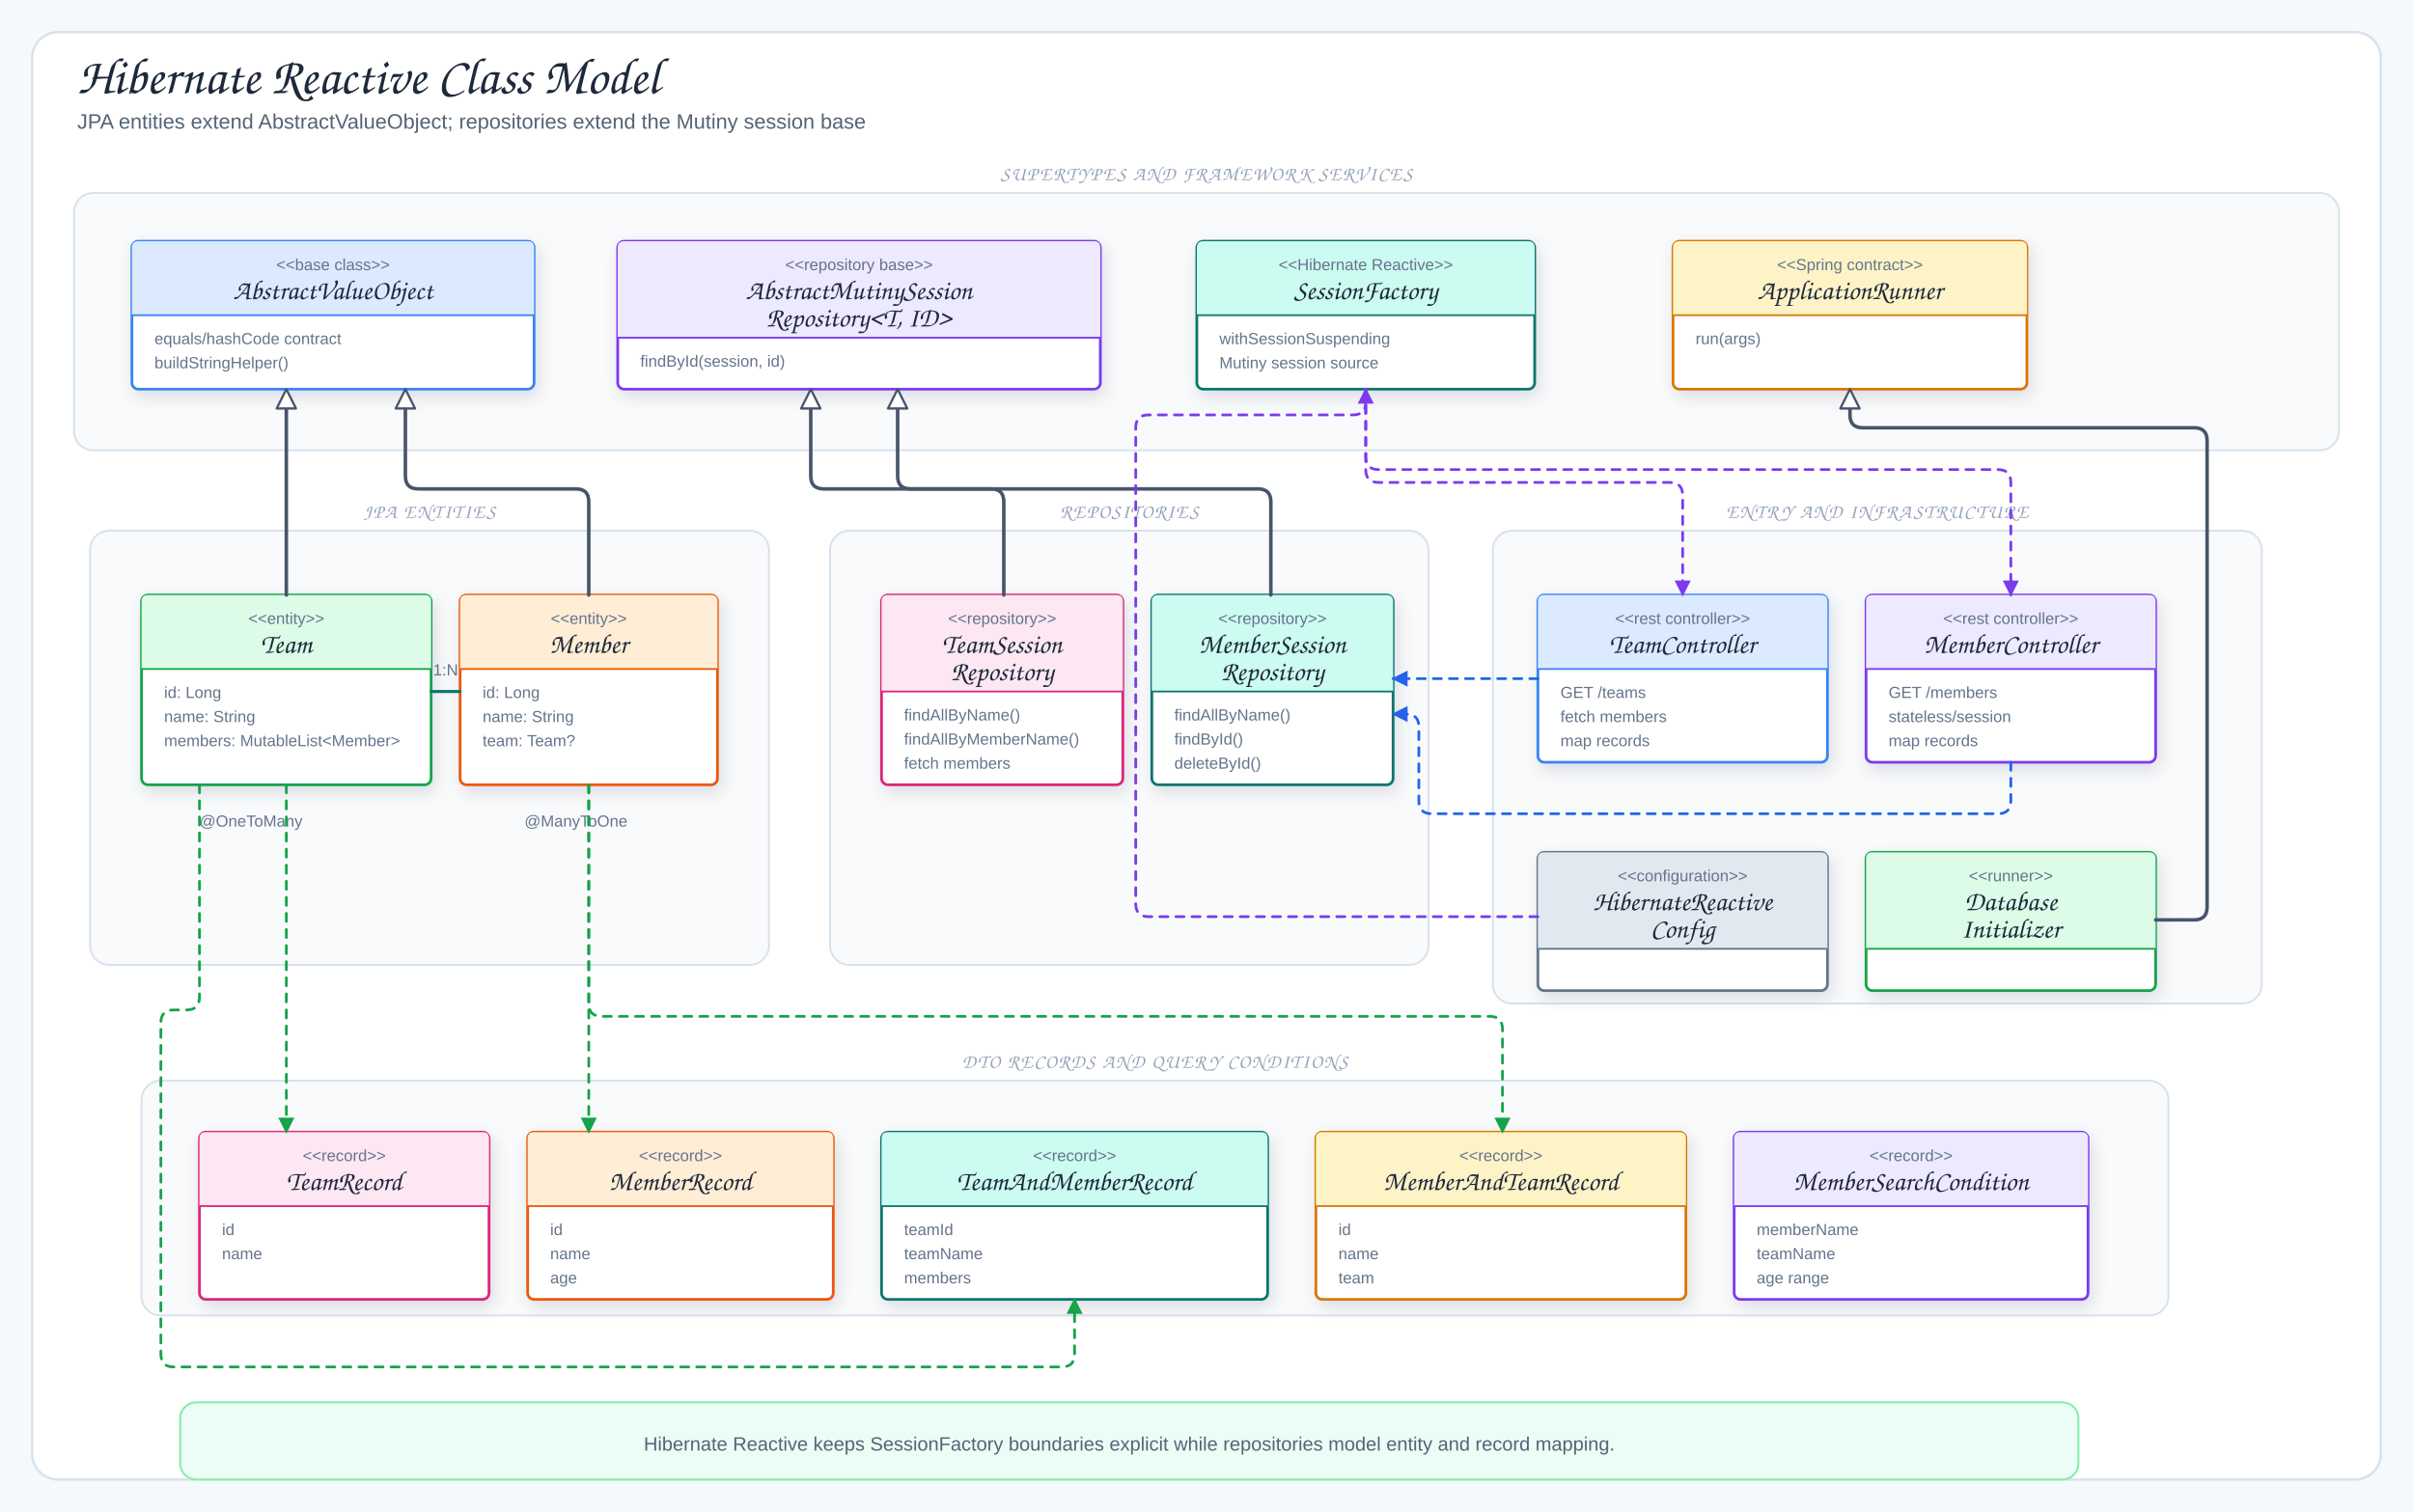
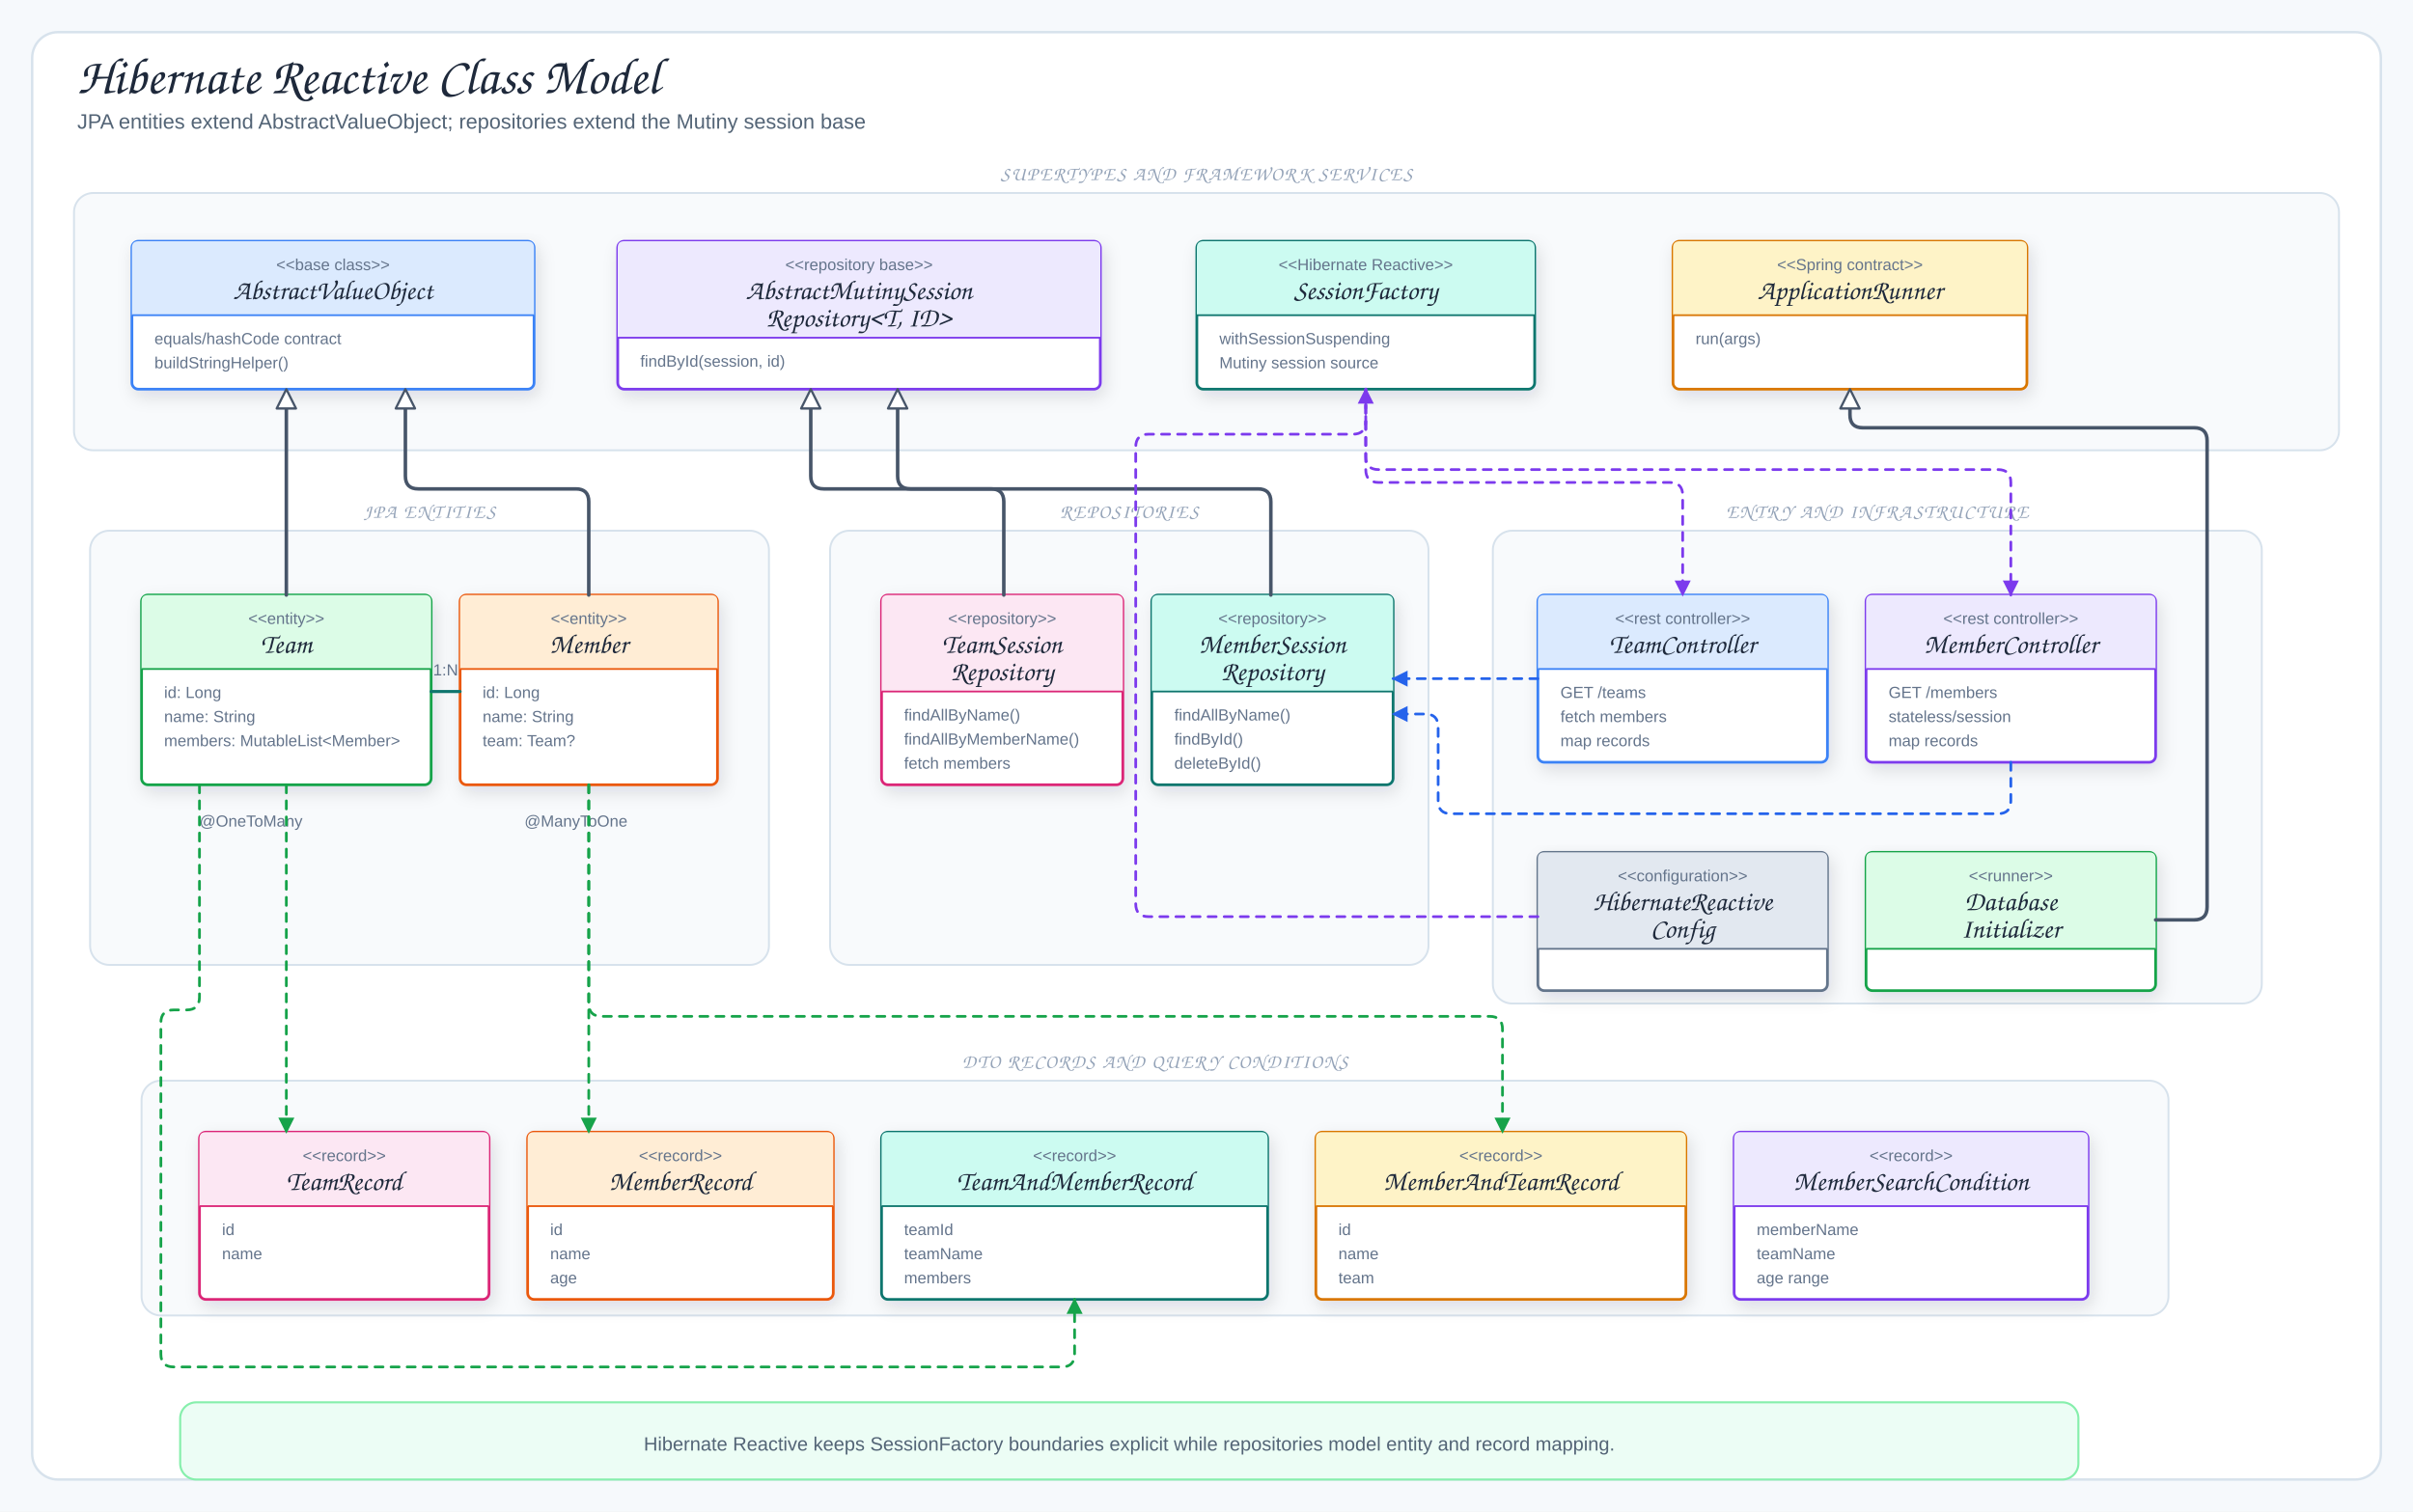
<svg xmlns="http://www.w3.org/2000/svg" viewBox="0 0 1500 940" width="1500" height="940" role="img" aria-label="Hibernate Reactive Class Model">
  <defs>
    <filter id="shadow" x="-10%" y="-10%" width="120%" height="130%">
      <feDropShadow dx="2" dy="4" stdDeviation="5" flood-color="#1f2937" flood-opacity="0.12" />
    </filter>
    <marker id="arrow" markerUnits="userSpaceOnUse" markerWidth="10" markerHeight="10" viewBox="0 0 10 10" refX="9" refY="5" orient="auto">
      <path stroke-dasharray="none" style="stroke-dasharray:none!important" d="M 0 0 L 10 5 L 0 10 Z" fill="#64748b" stroke="#64748b" stroke-width="0" />
    </marker>
    <marker id="arrowBlue" markerUnits="userSpaceOnUse" markerWidth="10" markerHeight="10" viewBox="0 0 10 10" refX="9" refY="5" orient="auto">
      <path stroke-dasharray="none" style="stroke-dasharray:none!important" d="M 0 0 L 10 5 L 0 10 Z" fill="#2563eb" stroke="#2563eb" stroke-width="0" />
    </marker>
    <marker id="arrowGreen" markerUnits="userSpaceOnUse" markerWidth="10" markerHeight="10" viewBox="0 0 10 10" refX="9" refY="5" orient="auto">
      <path stroke-dasharray="none" style="stroke-dasharray:none!important" d="M 0 0 L 10 5 L 0 10 Z" fill="#16a34a" stroke="#16a34a" stroke-width="0" />
    </marker>
    <marker id="arrowOrange" markerUnits="userSpaceOnUse" markerWidth="10" markerHeight="10" viewBox="0 0 10 10" refX="9" refY="5" orient="auto">
      <path stroke-dasharray="none" style="stroke-dasharray:none!important" d="M 0 0 L 10 5 L 0 10 Z" fill="#ea580c" stroke="#ea580c" stroke-width="0" />
    </marker>
    <marker id="arrowPink" markerUnits="userSpaceOnUse" markerWidth="10" markerHeight="10" viewBox="0 0 10 10" refX="9" refY="5" orient="auto">
      <path stroke-dasharray="none" style="stroke-dasharray:none!important" d="M 0 0 L 10 5 L 0 10 Z" fill="#db2777" stroke="#db2777" stroke-width="0" />
    </marker>
    <marker id="arrowPurple" markerUnits="userSpaceOnUse" markerWidth="10" markerHeight="10" viewBox="0 0 10 10" refX="9" refY="5" orient="auto">
      <path stroke-dasharray="none" style="stroke-dasharray:none!important" d="M 0 0 L 10 5 L 0 10 Z" fill="#7c3aed" stroke="#7c3aed" stroke-width="0" />
    </marker>
    <marker id="arrowTeal" markerUnits="userSpaceOnUse" markerWidth="10" markerHeight="10" viewBox="0 0 10 10" refX="9" refY="5" orient="auto">
      <path stroke-dasharray="none" style="stroke-dasharray:none!important" d="M 0 0 L 10 5 L 0 10 Z" fill="#0f766e" stroke="#0f766e" stroke-width="0" />
    </marker>
    <style>
.canvas{fill:#f6f9fc}.frame{fill:#fff;stroke:#d7e2ec;stroke-width:1.5}
.title{font-family:"Architects Daughter","Comic Sans MS",cursive;font-size:32px;fill:#1e293b}
.subtitle,.detail{font-family:"Comic Sans MS","Comic Sans","Comic Neue",Arial,sans-serif;fill:#536476}
.subtitle{font-size:13px}.detail{font-size:12px}.tiny{font-family:"Comic Sans MS","Comic Sans","Comic Neue",Arial,sans-serif;font-size:10px;fill:#64748b}
.label{font-family:"Architects Daughter","Comic Sans MS",cursive;font-size:17px;fill:#1e293b}
.panelTitle{font-family:"Architects Daughter","Comic Sans MS",cursive;font-size:12px;letter-spacing:.08em;fill:#94a3b8}
.card{stroke-width:1.7;filter:url(#shadow)}.panel{fill:#f8fafc;stroke:#d7e2ec;stroke-width:1.2}
.arrow{fill:none;stroke:#64748b;stroke-width:2;stroke-linecap:round;stroke-linejoin:round;marker-end:url(#arrow)}
.softArrow{fill:none;stroke:#94a3b8;stroke-width:1.35;stroke-dasharray:5 5;stroke-linecap:round;stroke-linejoin:round;marker-end:url(#arrow)}
.fkArrow{fill:none;stroke:#0f766e;stroke-width:2;stroke-linecap:round;stroke-linejoin:round;marker-end:url(#arrowTeal)}
.mapArrow{fill:none;stroke:#16a34a;stroke-width:1.7;stroke-dasharray:5 5;stroke-linecap:round;stroke-linejoin:round;marker-end:url(#arrowGreen)}
.sessionUse{fill:none;stroke:#7c3aed;stroke-width:1.7;stroke-dasharray:5 5;stroke-linecap:round;stroke-linejoin:round;marker-end:url(#arrowPurple)}
.repoUse{fill:none;stroke:#2563eb;stroke-width:1.7;stroke-dasharray:5 5;stroke-linecap:round;stroke-linejoin:round;marker-end:url(#arrowBlue)}
.opsUse{fill:none;stroke:#16a34a;stroke-width:1.7;stroke-dasharray:5 5;stroke-linecap:round;stroke-linejoin:round;marker-end:url(#arrowGreen)}
.clientUse{fill:none;stroke:#ea580c;stroke-width:1.7;stroke-dasharray:5 5;stroke-linecap:round;stroke-linejoin:round;marker-end:url(#arrowOrange)}
.converterUse{fill:none;stroke:#db2777;stroke-width:1.7;stroke-dasharray:5 5;stroke-linecap:round;stroke-linejoin:round;marker-end:url(#arrowPink)}
.lifeline{fill:none;stroke:#94a3b8;stroke-width:1.5;stroke-dasharray:5 5;stroke-linecap:round;stroke-linejoin:round}
.inherit{fill:none;stroke:#475569;stroke-width:2.2;stroke-linecap:round;stroke-linejoin:round}
.inheritHead{fill:#fff;stroke:#475569;stroke-width:1.4;stroke-dasharray:none;style:stroke-dasharray:none!important;stroke-linejoin:round}
.assoc{fill:none;stroke:#0f766e;stroke-width:1.9;stroke-linecap:round;stroke-linejoin:round}
</style>
  </defs>
  <rect width="1500" height="940" class="canvas" />
  <rect x="20" y="20" width="1460" height="900" rx="16" class="frame" />
  <text x="48" y="58" class="title">Hibernate Reactive Class Model</text>
  <text x="48" y="80" class="subtitle">JPA entities extend AbstractValueObject; repositories extend the Mutiny session base</text>
  <rect x="46" y="120" width="1408" height="160" rx="12" class="panel" />
  <text x="750" y="112" class="panelTitle" text-anchor="middle">SUPERTYPES AND FRAMEWORK SERVICES</text>
  <rect x="82" y="150" width="250" height="92" rx="4" fill="#fff" stroke="#3b82f6" class="card" />
  <path d="M82,196 L82,154 Q82,150 86,150 L328,150 Q332,150 332,154 L332,196 Z" fill="#dbeafe" />
  <text x="207" y="168" class="tiny" text-anchor="middle">&lt;&lt;base class&gt;&gt;</text>
  <text x="207" y="186" class="label" text-anchor="middle">AbstractValueObject</text>
  <path d="M82,196 H332" stroke="#3b82f6" stroke-width="1.1" />
  <text x="96" y="214" class="tiny">equals/hashCode contract</text>
  <text x="96" y="229" class="tiny">buildStringHelper()</text>
  <rect x="384" y="150" width="300" height="92" rx="4" fill="#fff" stroke="#7c3aed" class="card" />
  <path d="M384,210 L384,154 Q384,150 388,150 L680,150 Q684,150 684,154 L684,210 Z" fill="#ede9fe" />
  <text x="534" y="168" class="tiny" text-anchor="middle">&lt;&lt;repository base&gt;&gt;</text>
  <text x="534" y="186" class="label" text-anchor="middle">AbstractMutinySession</text>
  <text x="534" y="203" class="label" text-anchor="middle">Repository&lt;T, ID&gt;</text>
  <path d="M384,210 H684" stroke="#7c3aed" stroke-width="1.1" />
  <text x="398" y="228" class="tiny">findById(session, id)</text>
  <rect x="744" y="150" width="210" height="92" rx="4" fill="#fff" stroke="#0f766e" class="card" />
  <path d="M744,196 L744,154 Q744,150 748,150 L950,150 Q954,150 954,154 L954,196 Z" fill="#ccfbf1" />
  <text x="849" y="168" class="tiny" text-anchor="middle">&lt;&lt;Hibernate Reactive&gt;&gt;</text>
  <text x="849" y="186" class="label" text-anchor="middle">SessionFactory</text>
  <path d="M744,196 H954" stroke="#0f766e" stroke-width="1.1" />
  <text x="758" y="214" class="tiny">withSessionSuspending</text>
  <text x="758" y="229" class="tiny">Mutiny session source</text>
  <rect x="1040" y="150" width="220" height="92" rx="4" fill="#fff" stroke="#d97706" class="card" />
  <path d="M1040,196 L1040,154 Q1040,150 1044,150 L1256,150 Q1260,150 1260,154 L1260,196 Z" fill="#fef3c7" />
  <text x="1150" y="168" class="tiny" text-anchor="middle">&lt;&lt;Spring contract&gt;&gt;</text>
  <text x="1150" y="186" class="label" text-anchor="middle">ApplicationRunner</text>
  <path d="M1040,196 H1260" stroke="#d97706" stroke-width="1.1" />
  <text x="1054" y="214" class="tiny">run(args)</text>
  <rect x="56" y="330" width="422" height="270" rx="12" class="panel" />
  <text x="267" y="322" class="panelTitle" text-anchor="middle">JPA ENTITIES</text>
  <rect x="88" y="370" width="180" height="118" rx="4" fill="#fff" stroke="#16a34a" class="card" />
  <path d="M88,416 L88,374 Q88,370 92,370 L264,370 Q268,370 268,374 L268,416 Z" fill="#dcfce7" />
  <text x="178" y="388" class="tiny" text-anchor="middle">&lt;&lt;entity&gt;&gt;</text>
  <text x="178" y="406" class="label" text-anchor="middle">Team</text>
  <path d="M88,416 H268" stroke="#16a34a" stroke-width="1.1" />
  <text x="102" y="434" class="tiny">id: Long</text>
  <text x="102" y="449" class="tiny">name: String</text>
  <text x="102" y="464" class="tiny">members: MutableList&lt;Member&gt;</text>
  <rect x="286" y="370" width="160" height="118" rx="4" fill="#fff" stroke="#ea580c" class="card" />
  <path d="M286,416 L286,374 Q286,370 290,370 L442,370 Q446,370 446,374 L446,416 Z" fill="#ffedd5" />
  <text x="366" y="388" class="tiny" text-anchor="middle">&lt;&lt;entity&gt;&gt;</text>
  <text x="366" y="406" class="label" text-anchor="middle">Member</text>
  <path d="M286,416 H446" stroke="#ea580c" stroke-width="1.1" />
  <text x="300" y="434" class="tiny">id: Long</text>
  <text x="300" y="449" class="tiny">name: String</text>
  <text x="300" y="464" class="tiny">team: Team?</text>
  <path d="M178,370 L178,254" class="inherit" />
  <path d="M178,242 L172,254 L184,254 Z" class="inheritHead" stroke-dasharray="none" style="stroke-dasharray:none!important" />
  <path d="M366,370 L366,312 Q366,304 358,304 L260,304 Q252,304 252,296 L252,254" class="inherit" />
  <path d="M252,242 L246,254 L258,254 Z" class="inheritHead" stroke-dasharray="none" style="stroke-dasharray:none!important" />
  <path d="M268,430 L286,430" class="assoc" />
  <text x="277" y="420" class="tiny" text-anchor="middle">1:N</text>
  <text x="124" y="514" class="tiny">@OneToMany</text>
  <text x="326" y="514" class="tiny">@ManyToOne</text>
  <rect x="516" y="330" width="372" height="270" rx="12" class="panel" />
  <text x="702" y="322" class="panelTitle" text-anchor="middle">REPOSITORIES</text>
  <rect x="548" y="370" width="150" height="118" rx="4" fill="#fff" stroke="#db2777" class="card" />
  <path d="M548,430 L548,374 Q548,370 552,370 L694,370 Q698,370 698,374 L698,430 Z" fill="#fce7f3" />
  <text x="623" y="388" class="tiny" text-anchor="middle">&lt;&lt;repository&gt;&gt;</text>
  <text x="623" y="406" class="label" text-anchor="middle">TeamSession</text>
  <text x="623" y="423" class="label" text-anchor="middle">Repository</text>
  <path d="M548,430 H698" stroke="#db2777" stroke-width="1.1" />
  <text x="562" y="448" class="tiny">findAllByName()</text>
  <text x="562" y="463" class="tiny">findAllByMemberName()</text>
  <text x="562" y="478" class="tiny">fetch members</text>
  <rect x="716" y="370" width="150" height="118" rx="4" fill="#fff" stroke="#0f766e" class="card" />
  <path d="M716,430 L716,374 Q716,370 720,370 L862,370 Q866,370 866,374 L866,430 Z" fill="#ccfbf1" />
  <text x="791" y="388" class="tiny" text-anchor="middle">&lt;&lt;repository&gt;&gt;</text>
  <text x="791" y="406" class="label" text-anchor="middle">MemberSession</text>
  <text x="791" y="423" class="label" text-anchor="middle">Repository</text>
  <path d="M716,430 H866" stroke="#0f766e" stroke-width="1.1" />
  <text x="730" y="448" class="tiny">findAllByName()</text>
  <text x="730" y="463" class="tiny">findById()</text>
  <text x="730" y="478" class="tiny">deleteById()</text>
  <path d="M624,370 L624,312 Q624,304 616,304 L512,304 Q504,304 504,296 L504,254" class="inherit" />
  <path d="M504,242 L498,254 L510,254 Z" class="inheritHead" stroke-dasharray="none" style="stroke-dasharray:none!important" />
  <path d="M790,370 L790,312 Q790,304 782,304 L566,304 Q558,304 558,296 L558,254" class="inherit" />
  <path d="M558,242 L552,254 L564,254 Z" class="inheritHead" stroke-dasharray="none" style="stroke-dasharray:none!important" />
  <rect x="928" y="330" width="478" height="294" rx="12" class="panel" />
  <text x="1167" y="322" class="panelTitle" text-anchor="middle">ENTRY AND INFRASTRUCTURE</text>
  <rect x="956" y="370" width="180" height="104" rx="4" fill="#fff" stroke="#3b82f6" class="card" />
  <path d="M956,416 L956,374 Q956,370 960,370 L1132,370 Q1136,370 1136,374 L1136,416 Z" fill="#dbeafe" />
  <text x="1046" y="388" class="tiny" text-anchor="middle">&lt;&lt;rest controller&gt;&gt;</text>
  <text x="1046" y="406" class="label" text-anchor="middle">TeamController</text>
  <path d="M956,416 H1136" stroke="#3b82f6" stroke-width="1.1" />
  <text x="970" y="434" class="tiny">GET /teams</text>
  <text x="970" y="449" class="tiny">fetch members</text>
  <text x="970" y="464" class="tiny">map records</text>
  <rect x="1160" y="370" width="180" height="104" rx="4" fill="#fff" stroke="#7c3aed" class="card" />
  <path d="M1160,416 L1160,374 Q1160,370 1164,370 L1336,370 Q1340,370 1340,374 L1340,416 Z" fill="#ede9fe" />
  <text x="1250" y="388" class="tiny" text-anchor="middle">&lt;&lt;rest controller&gt;&gt;</text>
  <text x="1250" y="406" class="label" text-anchor="middle">MemberController</text>
  <path d="M1160,416 H1340" stroke="#7c3aed" stroke-width="1.1" />
  <text x="1174" y="434" class="tiny">GET /members</text>
  <text x="1174" y="449" class="tiny">stateless/session</text>
  <text x="1174" y="464" class="tiny">map records</text>
  <rect x="956" y="530" width="180" height="86" rx="4" fill="#fff" stroke="#64748b" class="card" />
  <path d="M956,590 L956,534 Q956,530 960,530 L1132,530 Q1136,530 1136,534 L1136,590 Z" fill="#e2e8f0" />
  <text x="1046" y="548" class="tiny" text-anchor="middle">&lt;&lt;configuration&gt;&gt;</text>
  <text x="1046" y="566" class="label" text-anchor="middle">HibernateReactive</text>
  <text x="1046" y="583" class="label" text-anchor="middle">Config</text>
  <path d="M956,590 H1136" stroke="#64748b" stroke-width="1.1" />
  <rect x="1160" y="530" width="180" height="86" rx="4" fill="#fff" stroke="#16a34a" class="card" />
  <path d="M1160,590 L1160,534 Q1160,530 1164,530 L1336,530 Q1340,530 1340,534 L1340,590 Z" fill="#dcfce7" />
  <text x="1250" y="548" class="tiny" text-anchor="middle">&lt;&lt;runner&gt;&gt;</text>
  <text x="1250" y="566" class="label" text-anchor="middle">Database</text>
  <text x="1250" y="583" class="label" text-anchor="middle">Initializer</text>
  <path d="M1160,590 H1340" stroke="#16a34a" stroke-width="1.1" />
  <path d="M849,242 L849,292 Q849,300 857,300 L1038,300 Q1046,300 1046,308 L1046,370" class="sessionUse edge" />
  <path d="M849,242 L849,284 Q849,292 857,292 L1242,292 Q1250,292 1250,300 L1250,370" class="sessionUse edge" />
  <path d="M956,422 L866,422" class="repoUse edge" />
-   <path d="M1250,474 L1250,498 Q1250,506 1242,506 L890,506 Q882,506 882,498 L882,452 Q882,444 874,444 L866,444" class="repoUse edge" />
-   <path d="M956,570 L714,570 Q706,570 706,562 L706,266 Q706,258 714,258 L841,258 Q849,258 849,250 L849,242" class="sessionUse edge" />
+   <path d="M1250,474 L1250,498 Q1250,506 1242,506 L902,506 Q894,506 894,498 L894,452 Q894,444 886,444 L866,444" class="repoUse edge" />
+   <path d="M956,570 L714,570 Q706,570 706,562 L706,278 Q706,270 714,270 L841,270 Q849,270 849,262 L849,242" class="sessionUse edge" />
  <path d="M1340,572 L1364,572 Q1372,572 1372,564 L1372,274 Q1372,266 1364,266 L1158,266 Q1150,266 1150,258 L1150,254" class="inherit" />
  <path d="M1150,242 L1144,254 L1156,254 Z" class="inheritHead" stroke-dasharray="none" style="stroke-dasharray:none!important" />
  <rect x="88" y="672" width="1260" height="146" rx="12" class="panel" />
  <text x="718" y="664" class="panelTitle" text-anchor="middle">DTO RECORDS AND QUERY CONDITIONS</text>
  <rect x="124" y="704" width="180" height="104" rx="4" fill="#fff" stroke="#db2777" class="card" />
  <path d="M124,750 L124,708 Q124,704 128,704 L300,704 Q304,704 304,708 L304,750 Z" fill="#fce7f3" />
  <text x="214" y="722" class="tiny" text-anchor="middle">&lt;&lt;record&gt;&gt;</text>
  <text x="214" y="740" class="label" text-anchor="middle">TeamRecord</text>
  <path d="M124,750 H304" stroke="#db2777" stroke-width="1.1" />
  <text x="138" y="768" class="tiny">id</text>
  <text x="138" y="783" class="tiny">name</text>
  <rect x="328" y="704" width="190" height="104" rx="4" fill="#fff" stroke="#ea580c" class="card" />
  <path d="M328,750 L328,708 Q328,704 332,704 L514,704 Q518,704 518,708 L518,750 Z" fill="#ffedd5" />
  <text x="423" y="722" class="tiny" text-anchor="middle">&lt;&lt;record&gt;&gt;</text>
  <text x="423" y="740" class="label" text-anchor="middle">MemberRecord</text>
  <path d="M328,750 H518" stroke="#ea580c" stroke-width="1.1" />
  <text x="342" y="768" class="tiny">id</text>
  <text x="342" y="783" class="tiny">name</text>
  <text x="342" y="798" class="tiny">age</text>
  <rect x="548" y="704" width="240" height="104" rx="4" fill="#fff" stroke="#0f766e" class="card" />
  <path d="M548,750 L548,708 Q548,704 552,704 L784,704 Q788,704 788,708 L788,750 Z" fill="#ccfbf1" />
  <text x="668" y="722" class="tiny" text-anchor="middle">&lt;&lt;record&gt;&gt;</text>
  <text x="668" y="740" class="label" text-anchor="middle">TeamAndMemberRecord</text>
  <path d="M548,750 H788" stroke="#0f766e" stroke-width="1.1" />
  <text x="562" y="768" class="tiny">teamId</text>
  <text x="562" y="783" class="tiny">teamName</text>
  <text x="562" y="798" class="tiny">members</text>
  <rect x="818" y="704" width="230" height="104" rx="4" fill="#fff" stroke="#d97706" class="card" />
  <path d="M818,750 L818,708 Q818,704 822,704 L1044,704 Q1048,704 1048,708 L1048,750 Z" fill="#fef3c7" />
  <text x="933" y="722" class="tiny" text-anchor="middle">&lt;&lt;record&gt;&gt;</text>
  <text x="933" y="740" class="label" text-anchor="middle">MemberAndTeamRecord</text>
  <path d="M818,750 H1048" stroke="#d97706" stroke-width="1.1" />
  <text x="832" y="768" class="tiny">id</text>
  <text x="832" y="783" class="tiny">name</text>
  <text x="832" y="798" class="tiny">team</text>
  <rect x="1078" y="704" width="220" height="104" rx="4" fill="#fff" stroke="#7c3aed" class="card" />
  <path d="M1078,750 L1078,708 Q1078,704 1082,704 L1294,704 Q1298,704 1298,708 L1298,750 Z" fill="#ede9fe" />
  <text x="1188" y="722" class="tiny" text-anchor="middle">&lt;&lt;record&gt;&gt;</text>
  <text x="1188" y="740" class="label" text-anchor="middle">MemberSearchCondition</text>
  <path d="M1078,750 H1298" stroke="#7c3aed" stroke-width="1.1" />
  <text x="1092" y="768" class="tiny">memberName</text>
  <text x="1092" y="783" class="tiny">teamName</text>
  <text x="1092" y="798" class="tiny">age range</text>
  <path d="M178,488 L178,704" class="mapArrow edge" />
  <path d="M366,488 L366,704" class="mapArrow edge" />
  <path d="M124,488 L124,620 Q124,628 116,628 L108,628 Q100,628 100,636 L100,842 Q100,850 108,850 L660,850 Q668,850 668,842 L668,808" class="mapArrow edge" />
  <path d="M366,488 L366,624 Q366,632 374,632 L926,632 Q934,632 934,640 L934,704" class="mapArrow edge" />
  <rect x="112" y="872" width="1180" height="48" rx="10" fill="#ecfdf5" stroke="#86efac" stroke-width="1.3" />
  <text x="702" y="902" class="detail" text-anchor="middle">Hibernate Reactive keeps SessionFactory boundaries explicit while repositories model entity and record mapping.</text>
</svg>
